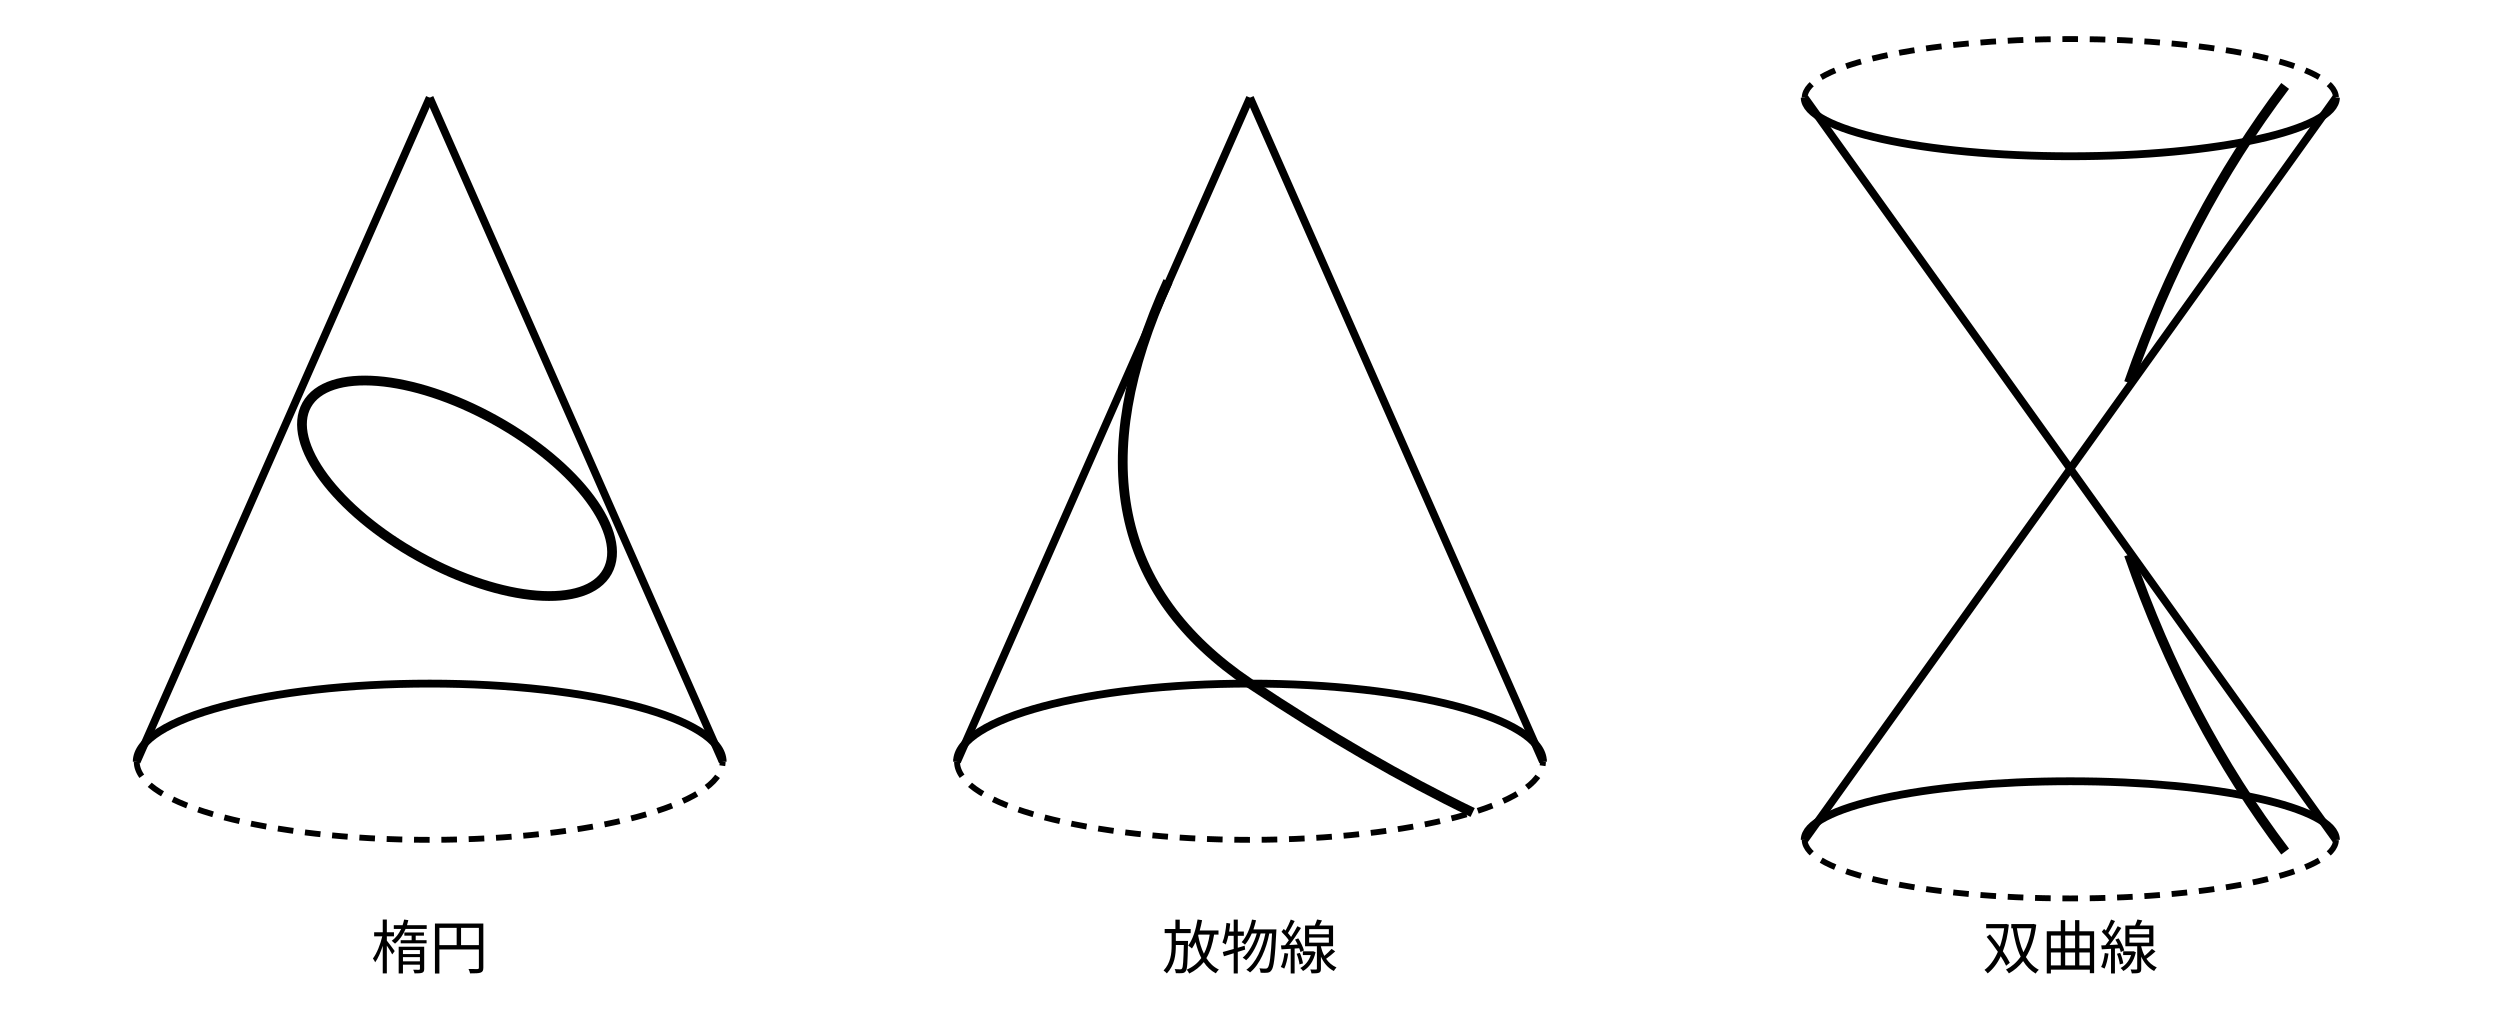
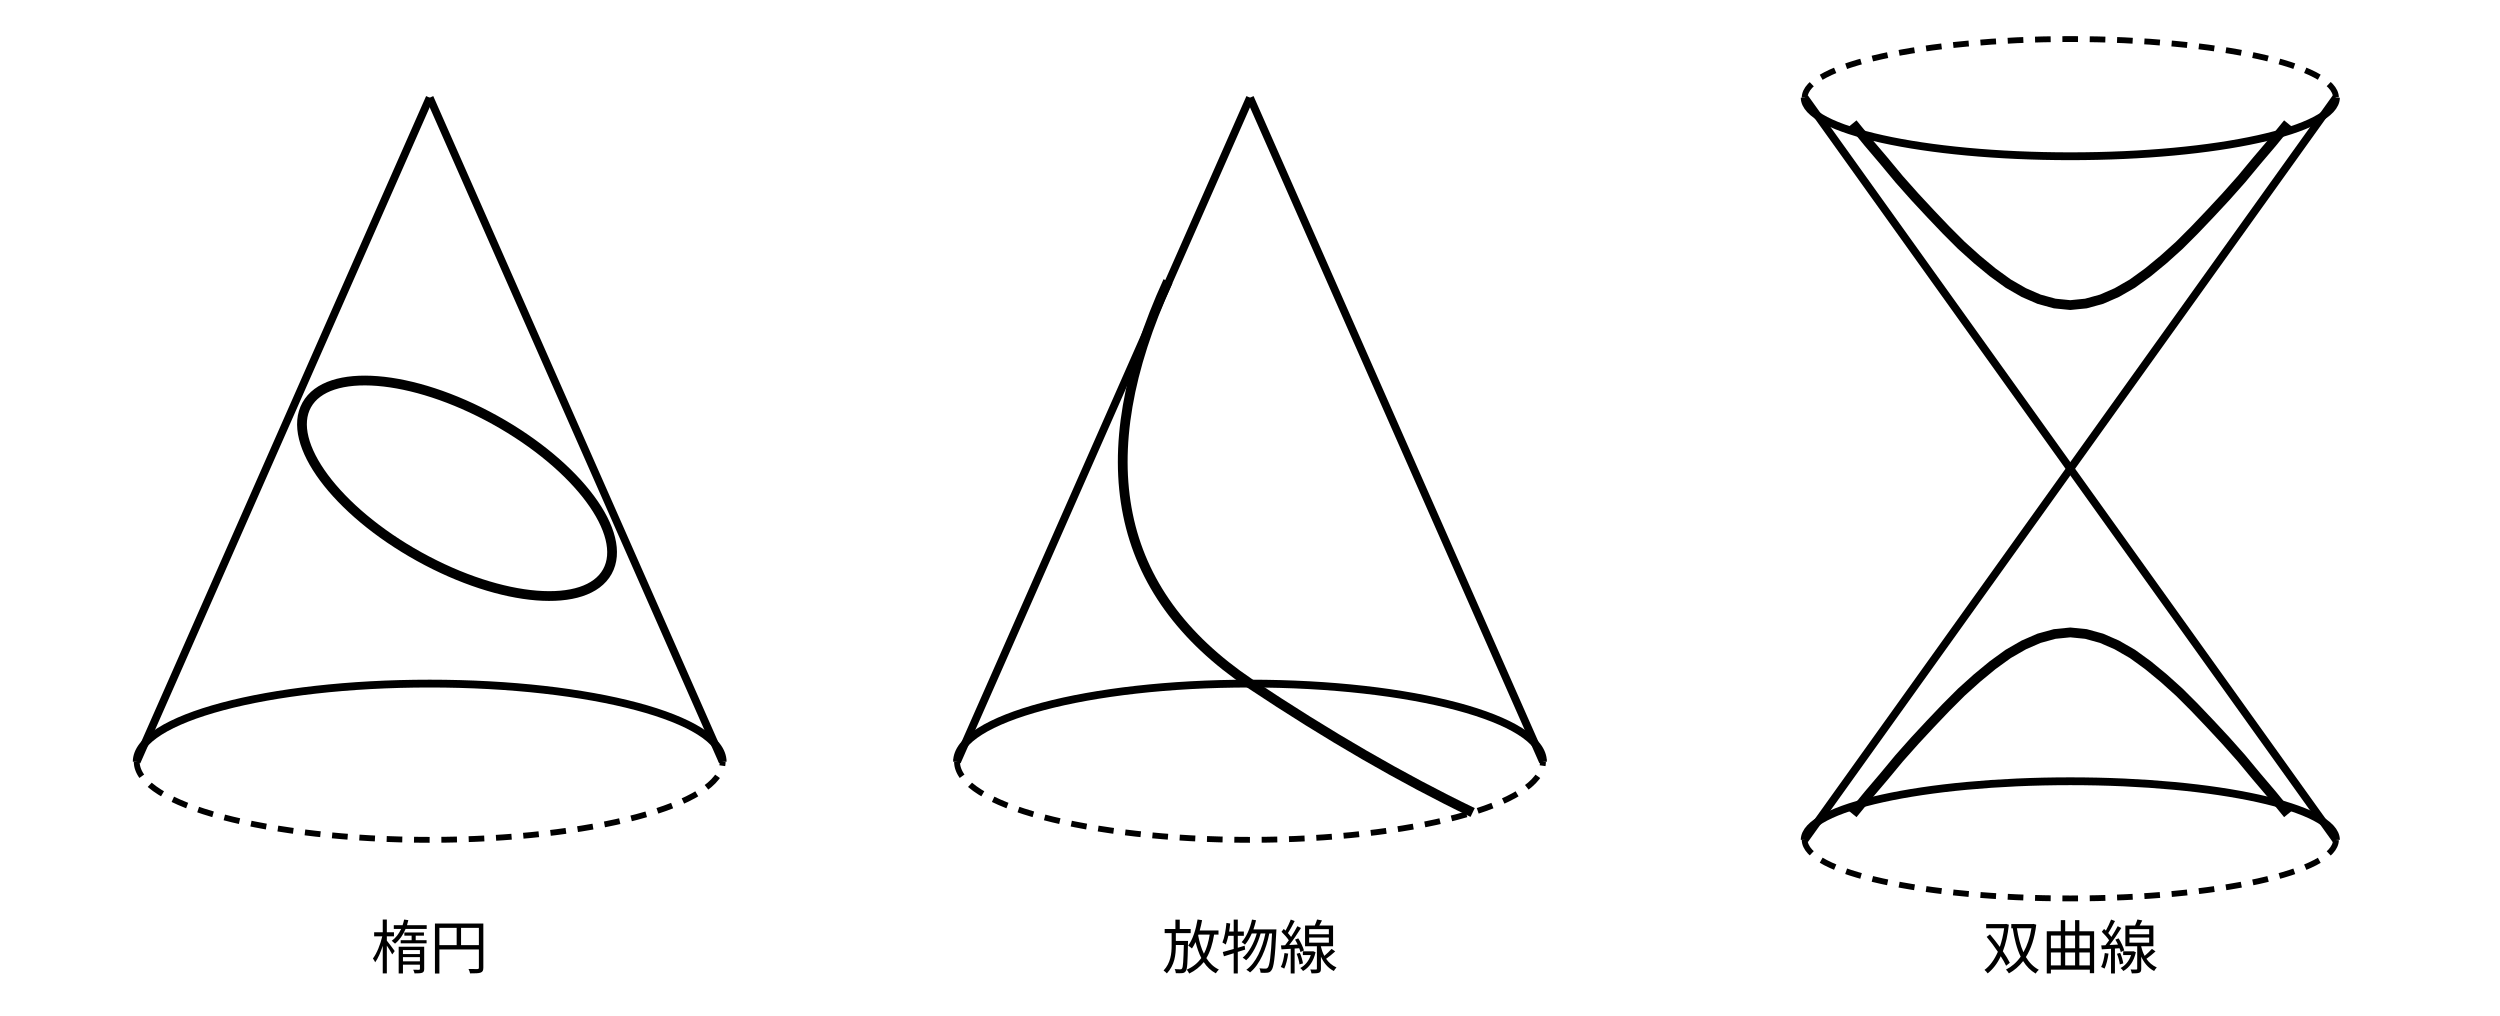
- <svg xmlns="http://www.w3.org/2000/svg" viewBox="0 0 640 260" role="img" aria-label="円錐を平面で切る角度によって切り口の曲線が変わることを示す3つの図。左:円錐の側面を軸に対して緩やかな角度で切ると、閉じた卵形の楕円になる。中央:円錐の母線と平行な角度で切ると、底面の縁まで達して開いた形の放物線になる。右:頂点を共有する上下2つの円錐(二重円錐)を軸にほぼ平行な急な角度で切ると、上下それぞれの円錐に1本ずつ現れる2本の曲線からなる双曲線になる。">
+ <svg xmlns="http://www.w3.org/2000/svg" viewBox="0 0 640 260" role="img" aria-label="円錐を平面で切る角度によって切り口の曲線が変わることを示す3つの図。左:平面が母線より緩やかな角度で円錐の側面を一周して切ると、閉じた楕円になる。中央:平面が母線と平行な角度で切ると、底面の縁まで達して開いた形の放物線になる。右:頂点を共有する上下2つの円錐(二重円錐)を、平面が母線より急な角度で上下両方の円錐を貫くように切ると、上下それぞれの円錐に1本ずつ現れる2本の曲線からなる双曲線になる。">
  <g>
    <line x1="110" y1="25" x2="35" y2="195" stroke="currentColor" stroke-width="2" />
    <line x1="110" y1="25" x2="185" y2="195" stroke="currentColor" stroke-width="2" />
    <path d="M35,195 A75,20 0 0 0 185,195" fill="none" stroke="currentColor" stroke-width="1.5" stroke-dasharray="4 3" />
    <path d="M35,195 A75,20 0 0 1 185,195" fill="none" stroke="currentColor" stroke-width="2" />
    <ellipse cx="117" cy="125" rx="44" ry="20" transform="rotate(29 117 125)" fill="none" stroke="currentColor" stroke-width="2.5" />
    <text x="110" y="248" font-size="15" text-anchor="middle" fill="currentColor">楕円</text>
  </g>
  <g>
    <line x1="320" y1="25" x2="245" y2="195" stroke="currentColor" stroke-width="2" />
    <line x1="320" y1="25" x2="395" y2="195" stroke="currentColor" stroke-width="2" />
    <path d="M245,195 A75,20 0 0 0 395,195" fill="none" stroke="currentColor" stroke-width="1.5" stroke-dasharray="4 3" />
    <path d="M245,195 A75,20 0 0 1 395,195" fill="none" stroke="currentColor" stroke-width="2" />
    <path d="M299,72 Q268,140 320,175 Q350,195 377,208" fill="none" stroke="currentColor" stroke-width="2.5" />
    <text x="320" y="248" font-size="15" text-anchor="middle" fill="currentColor">放物線</text>
  </g>
  <g>
    <line x1="530" y1="120" x2="462" y2="25" stroke="currentColor" stroke-width="2" />
    <line x1="530" y1="120" x2="598" y2="25" stroke="currentColor" stroke-width="2" />
    <line x1="530" y1="120" x2="462" y2="215" stroke="currentColor" stroke-width="2" />
    <line x1="530" y1="120" x2="598" y2="215" stroke="currentColor" stroke-width="2" />
    <path d="M462,25 A68,15 0 0 1 598,25" fill="none" stroke="currentColor" stroke-width="1.5" stroke-dasharray="4 3" />
    <path d="M462,25 A68,15 0 0 0 598,25" fill="none" stroke="currentColor" stroke-width="2" />
    <path d="M462,215 A68,15 0 0 0 598,215" fill="none" stroke="currentColor" stroke-width="1.5" stroke-dasharray="4 3" />
    <path d="M462,215 A68,15 0 0 1 598,215" fill="none" stroke="currentColor" stroke-width="2" />
-     <path d="M545,98 Q560,55 585,22" fill="none" stroke="currentColor" stroke-width="2.5" />
-     <path d="M545,142 Q560,185 585,218" fill="none" stroke="currentColor" stroke-width="2.5" />
+     <polyline points="474.3,31.6 478.3,36.5 482.3,41.2 486.2,45.9 490.2,50.4 494.2,54.7 498.2,58.9 502.1,62.8 506.1,66.4 510.1,69.7 514.1,72.6 518.1,74.9 522.0,76.6 526.0,77.7 530.0,78.1 534.0,77.7 538.0,76.6 541.9,74.9 545.9,72.6 549.9,69.7 553.9,66.4 557.9,62.8 561.8,58.9 565.8,54.7 569.8,50.4 573.8,45.9 577.7,41.2 581.7,36.5 585.7,31.6" fill="none" stroke="currentColor" stroke-width="2.5" />
+     <polyline points="474.3,208.4 478.3,203.5 482.3,198.8 486.2,194.1 490.2,189.6 494.2,185.3 498.2,181.1 502.1,177.2 506.1,173.6 510.1,170.3 514.1,167.4 518.1,165.1 522.0,163.4 526.0,162.3 530.0,161.9 534.0,162.3 538.0,163.4 541.9,165.1 545.9,167.4 549.9,170.3 553.9,173.6 557.9,177.2 561.8,181.1 565.8,185.3 569.8,189.6 573.8,194.1 577.7,198.8 581.7,203.5 585.7,208.4" fill="none" stroke="currentColor" stroke-width="2.5" />
    <text x="530" y="248" font-size="15" text-anchor="middle" fill="currentColor">双曲線</text>
  </g>
</svg>
